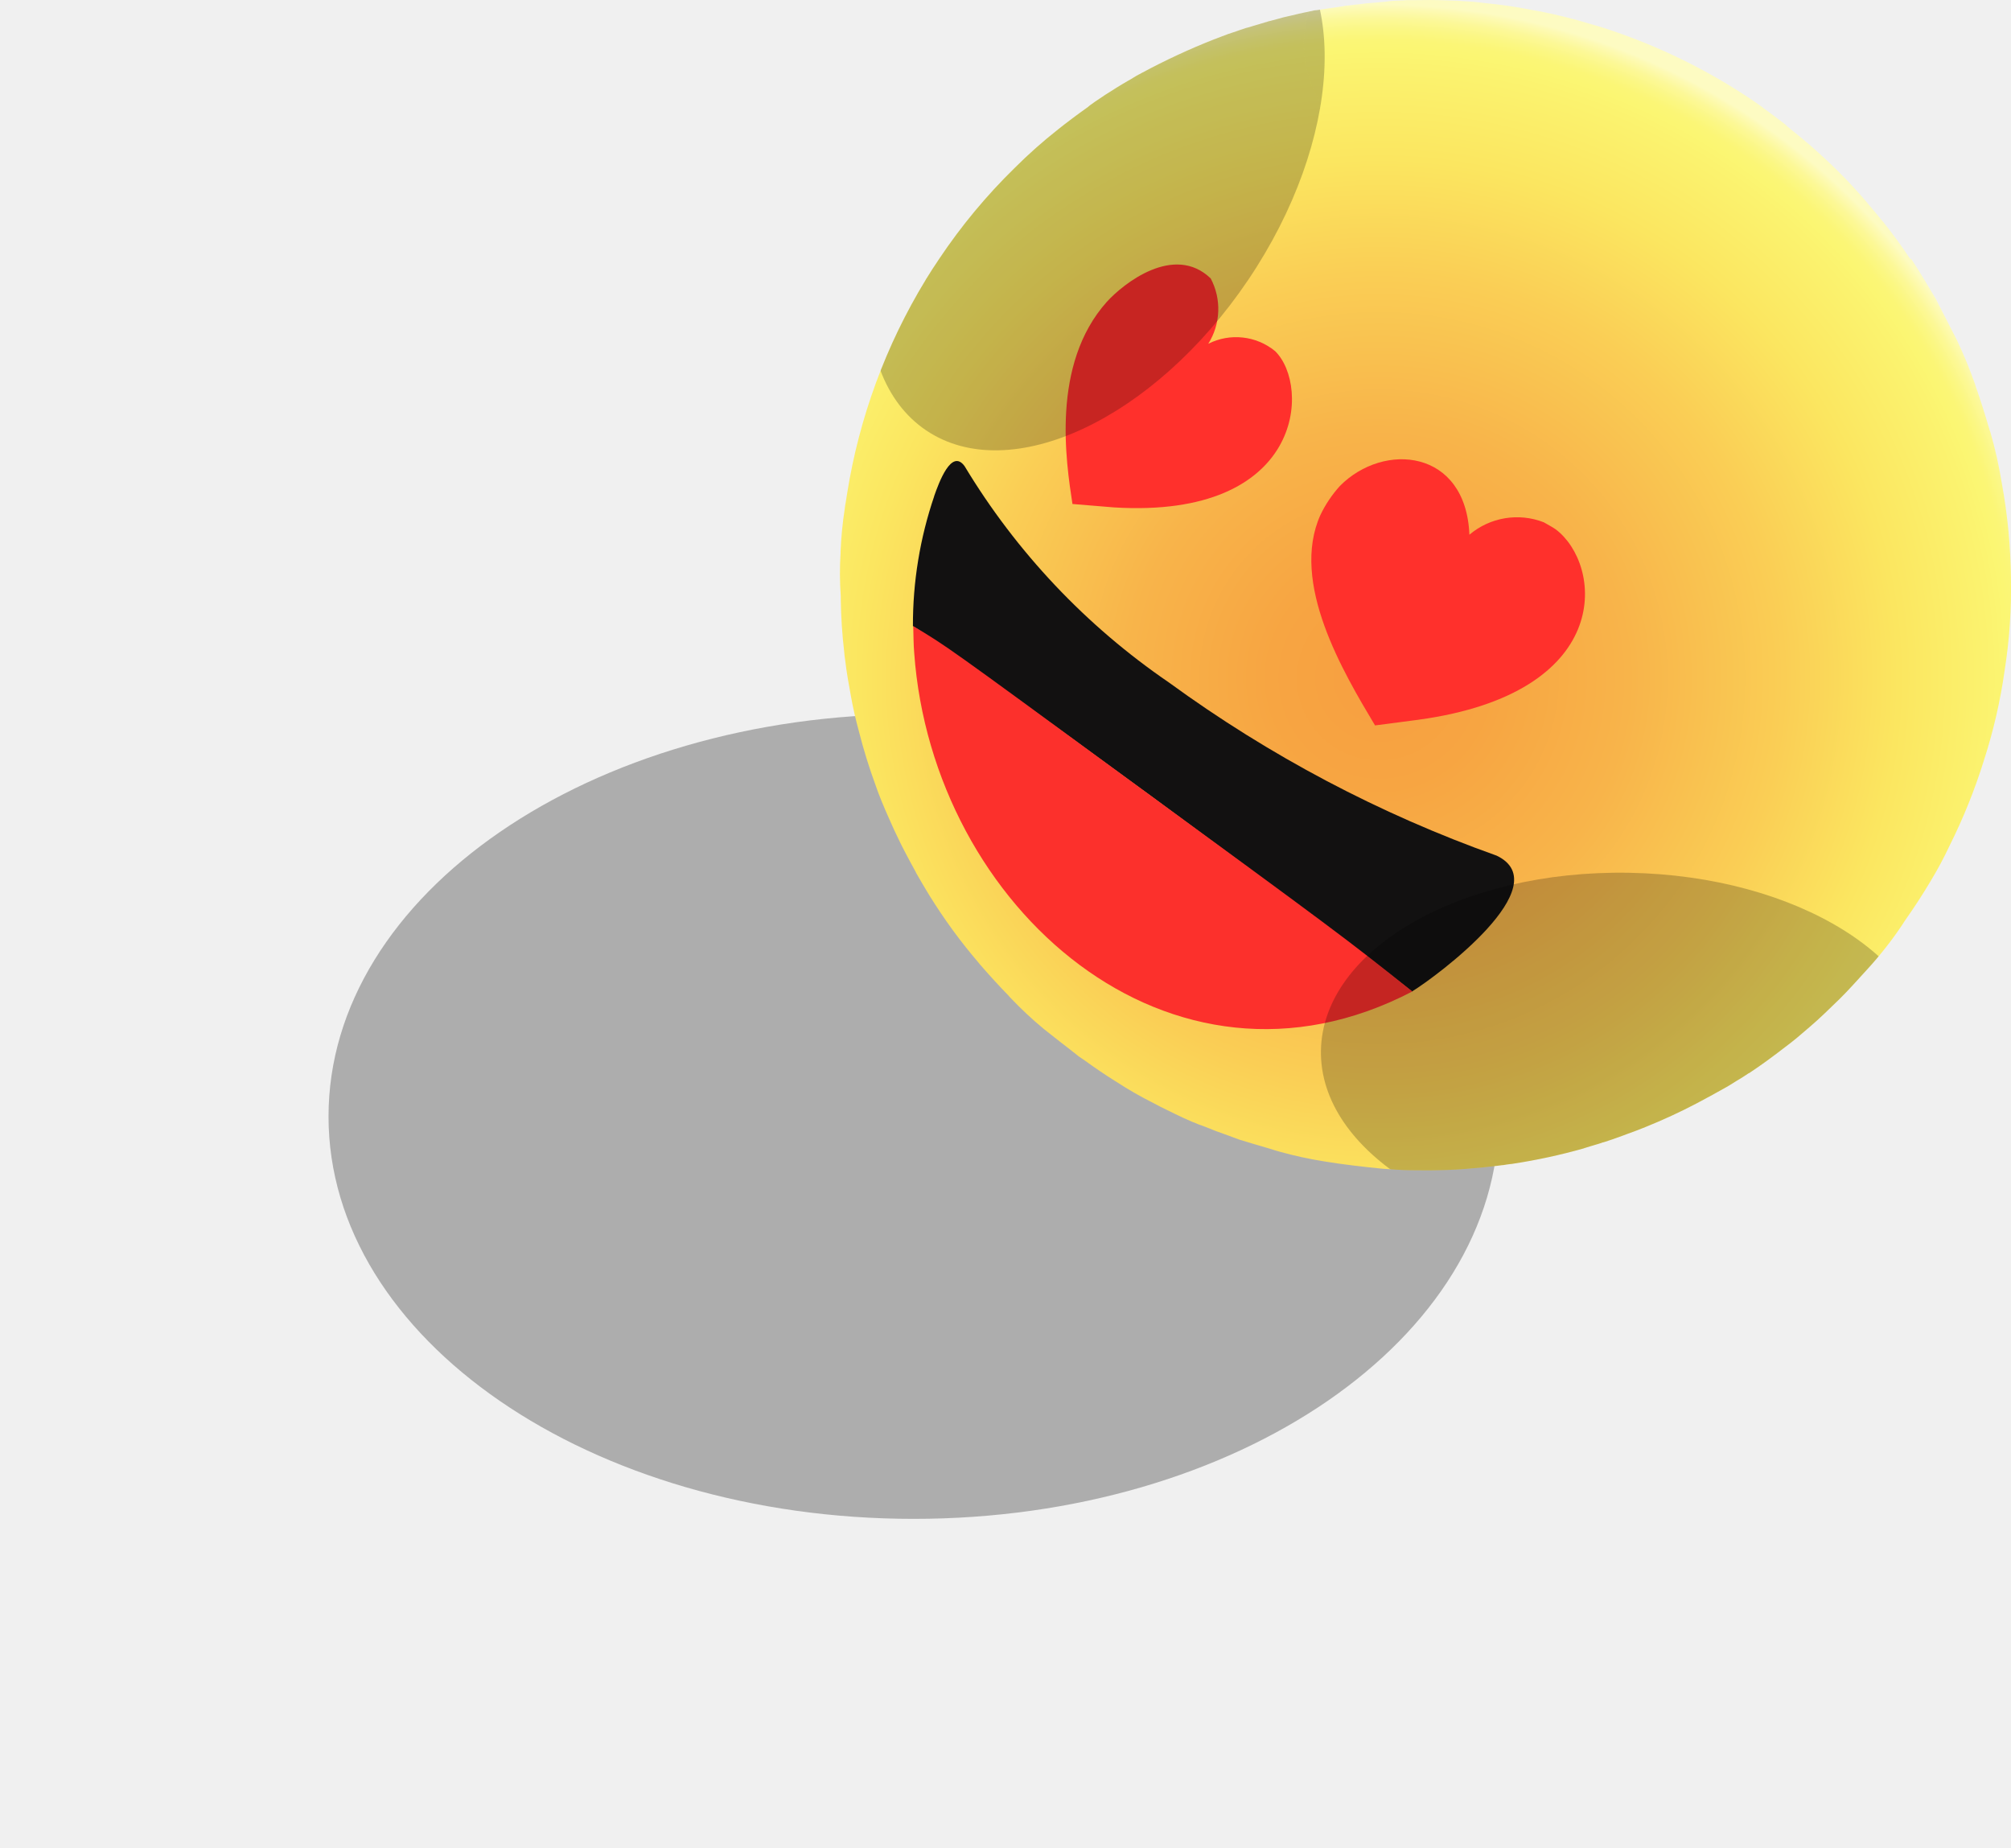
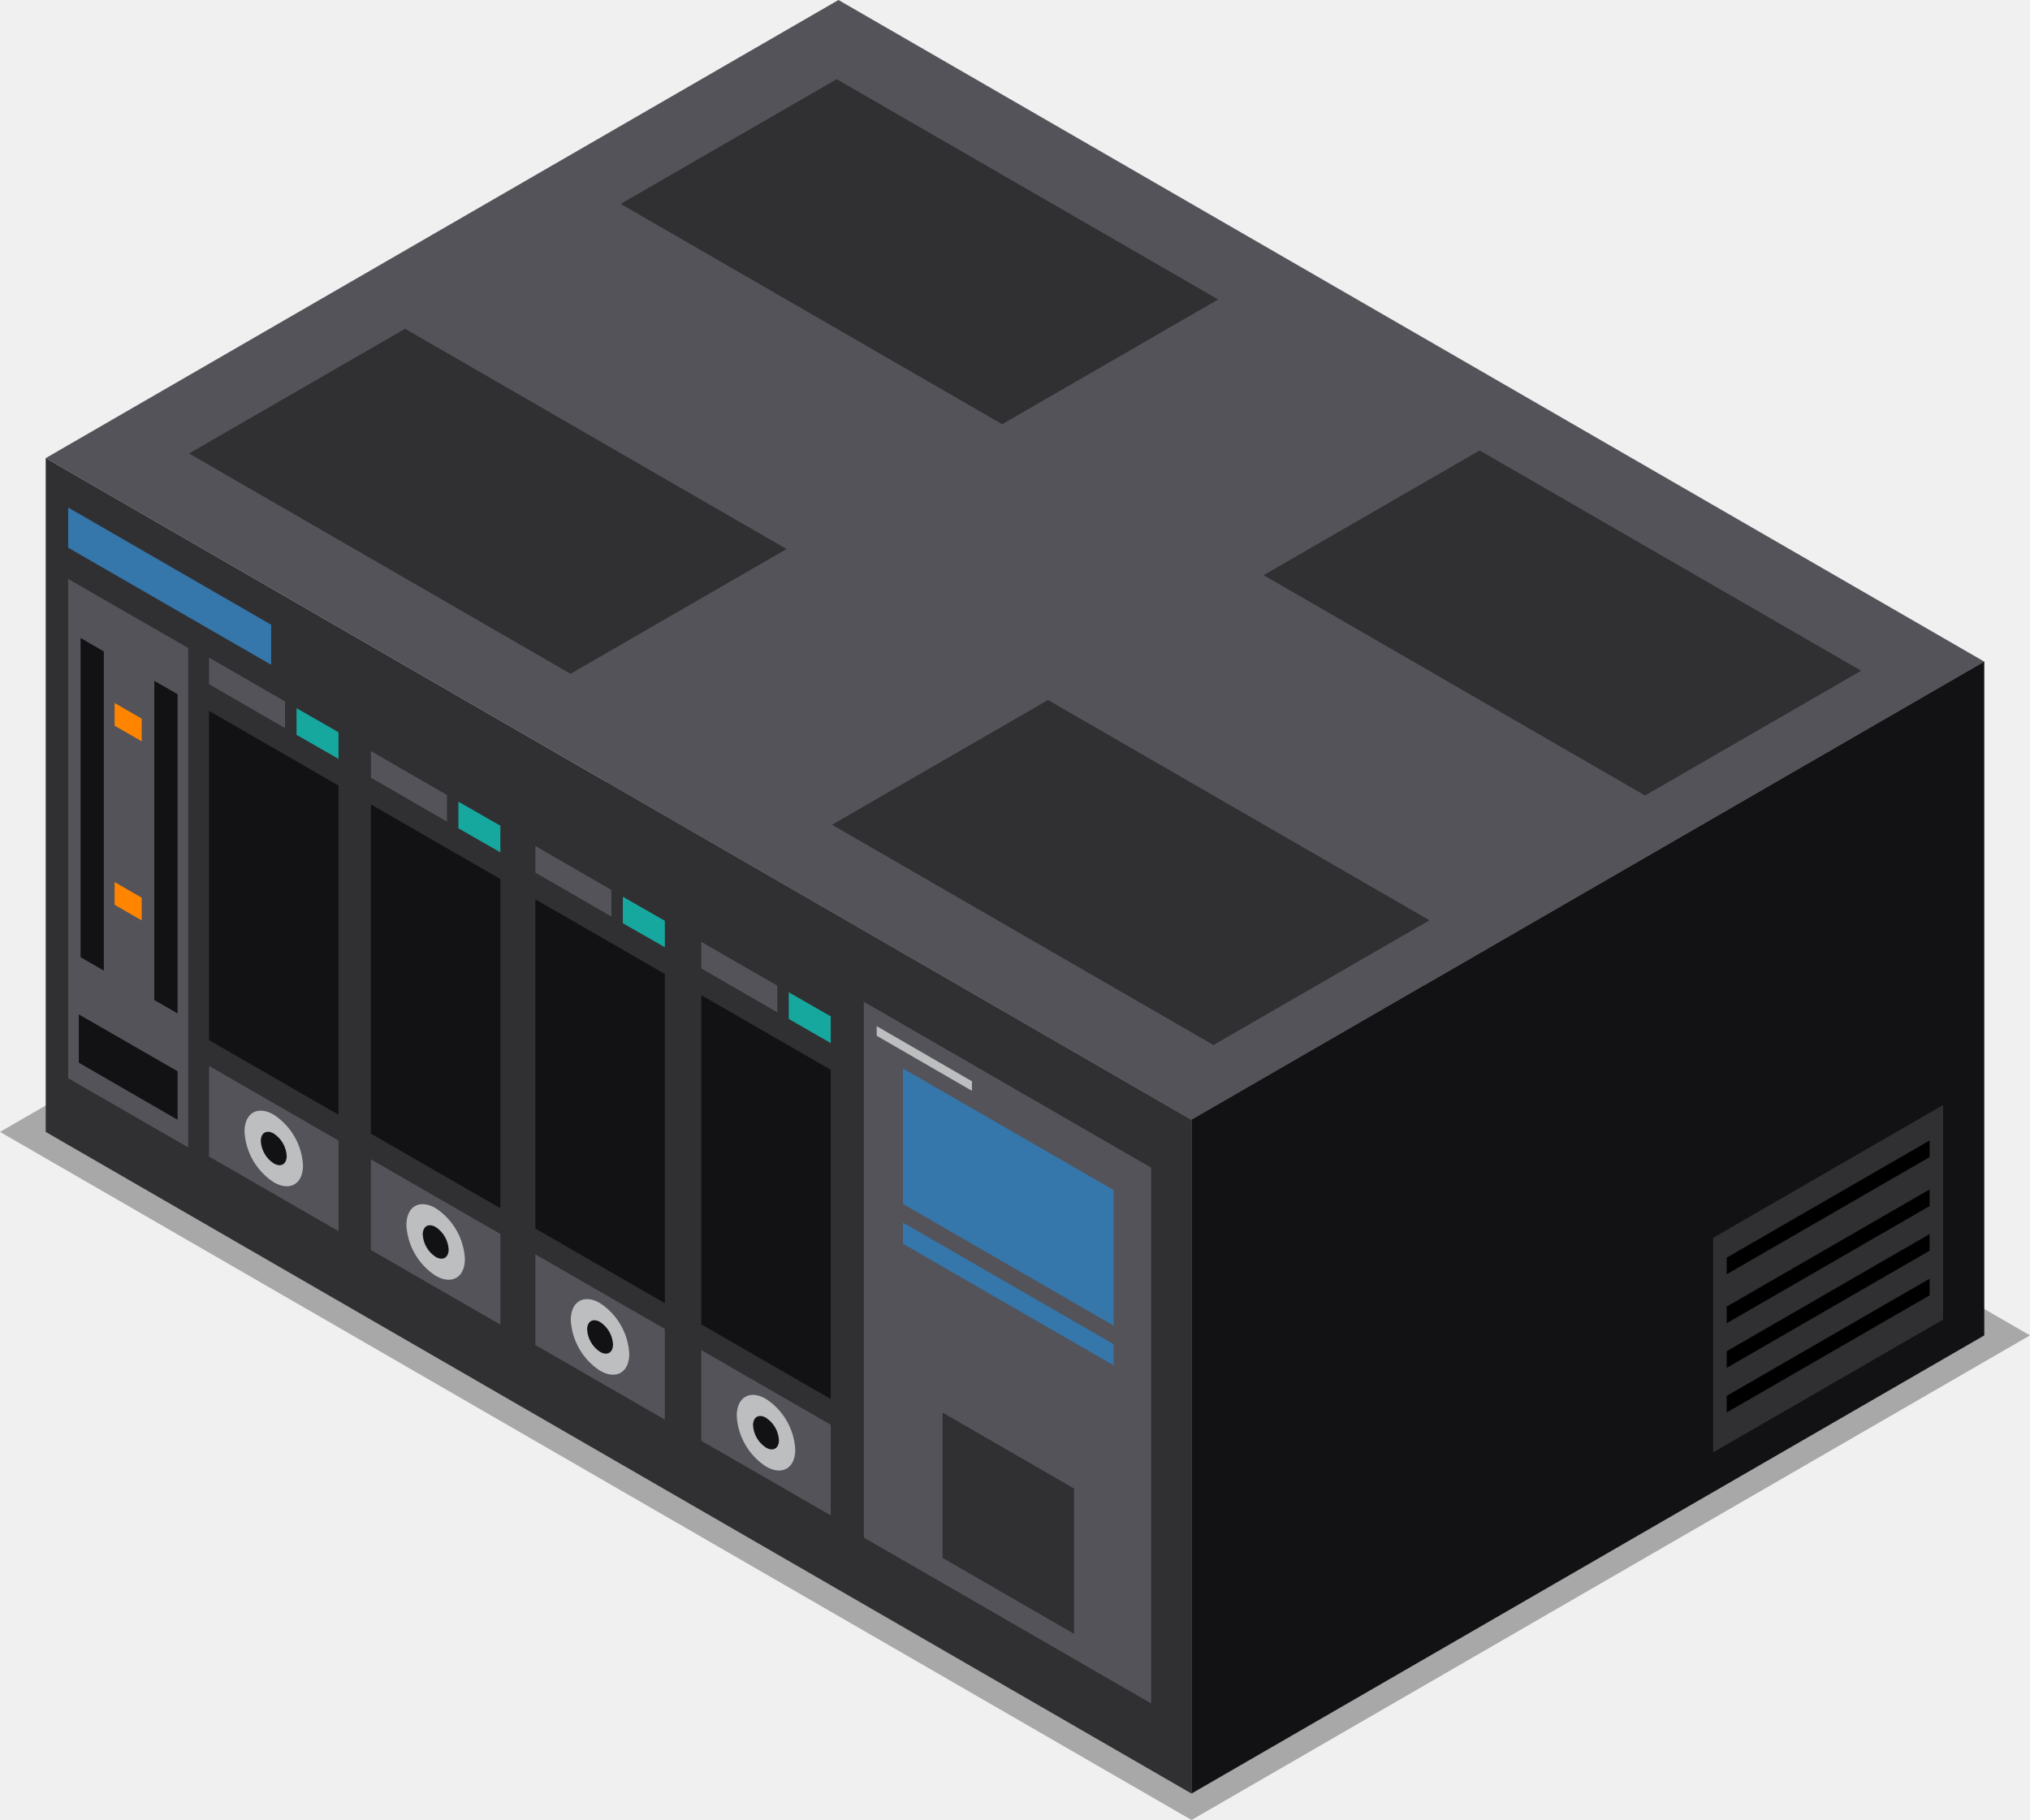
- <svg xmlns="http://www.w3.org/2000/svg" xmlns:xlink="http://www.w3.org/1999/xlink" width="82.478" height="75.758" viewBox="0 0 82.478 75.758">
-   <defs>
-     <radialGradient id="radial-gradient" cx="0.471" cy="0.58" r="0.575" gradientTransform="matrix(-0.999, -0.004, -0.004, 1, 0.933, 0.001)" gradientUnits="objectBoundingBox">
-       <stop offset="0" stop-color="#f79f40" />
-       <stop offset="0.163" stop-color="#f7a542" />
-       <stop offset="0.371" stop-color="#f8b44a" />
-       <stop offset="0.601" stop-color="#face55" />
-       <stop offset="0.771" stop-color="#fbe660" />
-       <stop offset="0.91" stop-color="#fbf36f" />
-       <stop offset="0.932" stop-color="#fbf672" />
-       <stop offset="0.947" stop-color="#fbf676" />
-       <stop offset="0.962" stop-color="#fbf783" />
-       <stop offset="0.978" stop-color="#fcf897" />
-       <stop offset="0.994" stop-color="#fdfab4" />
-       <stop offset="1" stop-color="#fdfbc2" />
-     </radialGradient>
-     <clipPath id="clip-path">
-       <path id="Trazado_116496" data-name="Trazado 116496" d="M52.65,29.84v-.06c0-.11-.03-.77-.15-1.75-.01-.09-.02-.17-.03-.26-.02-.12-.04-.25-.06-.38a23.894,23.894,0,0,0-3.15-8.77c0-.01-.01-.01-.01-.02-.17-.29-.35-.57-.54-.85h0a23.353,23.353,0,0,0-3.06-3.74,20.449,20.449,0,0,0-1.77-1.6c-.39-.32-.78-.62-1.19-.91a.265.265,0,0,1-.06-.05l-.05-.04-.21-.15c-.26-.18-.55-.37-.86-.57h0c-.01-.01-.02-.01-.03-.02-.15-.09-.3-.19-.47-.28-.07-.04-.15-.09-.22-.13s-.12-.07-.19-.11a1.092,1.092,0,0,0-.15-.08,25.413,25.413,0,0,0-2.93-1.4c-.26-.11-.47-.18-.58-.23l-.18-.07-.18-.07c-.01,0-.02-.01-.03-.01l-.04-.01-.3-.1-.04-.01c-.01,0-.03-.01-.04-.01l-.2-.07a2.759,2.759,0,0,0-.27-.08l-.23-.07c-.04-.01-.09-.03-.13-.04-.01,0-.03-.01-.04-.01s-.03-.01-.05-.01a.636.636,0,0,1-.07-.02l-.26-.07-.22-.06c-.07-.02-.14-.03-.21-.05h-.01l-.13-.03-.25-.06-.18-.04a2.049,2.049,0,0,0-.24-.05c-.01,0-.03-.01-.04-.01-.06-.01-.12-.03-.18-.04l-.11-.02-.13-.03h-.02l-.04-.01c-.02,0-.05-.01-.07-.01a1.766,1.766,0,0,1-.2-.04.6.6,0,0,0-.12-.02h0a2.068,2.068,0,0,1-.22-.04l-.19-.03c-.03-.01-.07-.01-.11-.02a.985.985,0,0,0-.17-.02,1,1,0,0,0-.16-.02l-.27-.03-.25-.03c-.03,0-.05-.01-.08-.01h-.02a1.641,1.641,0,0,0-.23-.02l-.34-.03c-.08-.01-.16-.01-.23-.02-.09-.01-.17-.01-.26-.02s-.18-.01-.27-.02A.97.97,0,0,1,29.76,7h-.37c-.48-.01-.96-.01-1.45,0-.11,0-.21,0-.31.01s-.22.01-.32.02c-.07,0-.13.01-.19.01-.16.01-.31.02-.46.04-.05,0-.11.01-.16.01-.22.02-.43.04-.64.07-.1.01-.2.02-.3.04h-.01c-.02,0-.04.01-.06.01q-.24.03-.45.06c-.11.02-.23.04-.34.05-.26.04-.47.08-.61.11-.7.14-1.38.3-2.06.5-.41.11-.77.22-1.21.38a24.021,24.021,0,0,0-5.31,2.61h0c-.17.11-.33.22-.49.33a.265.265,0,0,0-.06.05c-.28.2-.56.4-.84.61a.423.423,0,0,1-.07.05l-.02.02-.02.02c-.01.01-.02.02-.03.02s-.02.01-.03.02c-.08.06-.15.12-.23.18-.15.12-.3.24-.44.36-.08.07-.16.13-.24.2-.16.14-.32.27-.46.4l-.02.02-.02.02c-.03.03-.07.06-.1.09-.75.69-1.21,1.19-1.24,1.22-.23.25-.46.51-.69.77-.16.19-.33.38-.5.59-.01.01-.02.03-.04.04l-.03.03c-.34.42-.69.89-1.08,1.46l-.01.01-.01.01c-.01.01-.01.02-.02.02-.18.26-.36.55-.54.86-.16.26-.32.52-.46.75l-.46.88c-.15.29-.29.56-.42.82a16.758,16.758,0,0,0-.76,1.82h0v.01c-.22.6-.42,1.23-.6,1.84l-.01.02a.037.037,0,0,1-.01.03,17.968,17.968,0,0,0-.5,2.13,23.506,23.506,0,0,0-.17,7.66,22.794,22.794,0,0,0,.82,3.68,23.944,23.944,0,0,0,1.38,3.51,15.311,15.311,0,0,0,.75,1.42c.32.56.68,1.11,1.06,1.66.04.07.09.13.13.2a16,16,0,0,0,1.39,1.8c.34.37.78.88,1.14,1.24s.83.82,1.22,1.15h0c.42.37.6.53.99.83q.72.585,1.47,1.08h.01c.16.11.32.22.49.32.19.12.38.24.55.34.09.05.22.13.36.21a.573.573,0,0,1,.07.04c.15.09.33.18.52.29.04.02.09.05.13.07a22.789,22.789,0,0,0,2.12,1c.18.07.42.17.7.28l.24.09.42.15.3.1.11.03c.01,0,.01,0,.02.01l.16.05a2.759,2.759,0,0,0,.27.08l.26.08c.01,0,.02,0,.02.01a22.1,22.1,0,0,0,2.96.66l.09.01c.08.01.17.03.27.04h.03l.23.03.53.06c.24.03.56.05.79.07s.49.03.74.04h.02c.13.01.25.01.37.01.33.01.77,0,1.1.01s.79-.03,1.13-.05c.72-.06,1.68-.17,2.39-.28a18.747,18.747,0,0,0,1.84-.38c.14-.04.28-.08.43-.12.43-.12.87-.25,1.24-.36l.43-.16c.35-.12.69-.25,1.03-.38l.17-.06c.4-.15.89-.38,1.32-.59.19-.09.37-.18.55-.28a15.71,15.71,0,0,0,1.56-.88c.02-.01.03-.02.05-.03.41-.26.82-.52,1.22-.81.09-.06.18-.12.26-.17l.44-.34c.12-.09.23-.18.35-.27l.66-.52a14.289,14.289,0,0,0,1.37-1.26l.03-.03.07-.07c.35-.35.74-.77,1.2-1.29a.138.138,0,0,0,.03-.04h0a20.958,20.958,0,0,0,2.02-2.71c.01-.01.01-.02.02-.03.19-.3.38-.61.57-.95v-.01h0c.08-.14.16-.29.24-.44.11-.2.22-.41.31-.59l.09-.18c.16-.32.31-.65.47-.99.21-.47.41-.94.56-1.36h0c.26-.7.5-1.44.71-2.23.13-.48.25-.96.33-1.41.1-.48.18-.98.25-1.5.02-.12.03-.23.05-.34.08-.69.14-1.41.16-2.14v-.13C52.68,31.04,52.68,30.45,52.65,29.84Z" transform="translate(-4.654 -6.992)" />
-     </clipPath>
-     <linearGradient id="linear-gradient" x1="-0.166" y1="-323.933" x2="-1.166" y2="-323.933" gradientUnits="objectBoundingBox">
-       <stop offset="0" stop-color="#19b79c" />
-       <stop offset="0.405" stop-color="#1dbb9e" />
-       <stop offset="0.825" stop-color="#2ac8a3" />
-       <stop offset="0.997" stop-color="#31cfa6" />
-     </linearGradient>
-     <linearGradient id="linear-gradient-2" x1="-2.106" y1="-363.238" x2="-3.08" y2="-363.238" xlink:href="#linear-gradient" />
-     <clipPath id="clip-path-2">
-       <path id="Trazado_116504" data-name="Trazado 116504" d="M4.652,29.65v-.06a15.757,15.757,0,0,1,.17-1.74,2.335,2.335,0,0,1,.04-.26c.02-.12.04-.25.06-.38a24.088,24.088,0,0,1,3.22-8.75c0-.01.01-.01.01-.02.18-.29.36-.57.55-.85h0a23.39,23.39,0,0,1,3.09-3.72,20.134,20.134,0,0,1,1.78-1.58q.585-.465,1.2-.9a.265.265,0,0,0,.06-.05l.05-.04.21-.15c.26-.18.55-.37.86-.56h0c.01-.01.02-.01.03-.02.15-.09.31-.19.47-.28a2.53,2.53,0,0,0,.22-.13c.06-.04.12-.07.19-.11.05-.03.1-.05.15-.08a27.308,27.308,0,0,1,2.95-1.37c.26-.1.47-.18.58-.22l.18-.06.18-.06c.01,0,.02-.01.03-.01l.05-.02.3-.1.04-.01c.01,0,.03-.01.04-.01l.2-.06c.08-.02.19-.06.27-.08l.23-.07a.647.647,0,0,0,.13-.04c.01,0,.03-.01.04-.01s.03-.01.05-.01a.637.637,0,0,0,.07-.02l.26-.07.22-.06c.07-.02.14-.03.21-.05h.01l.13-.03c.08-.02.18-.04.25-.06l.18-.04c.08-.02.16-.03.24-.05.01,0,.03-.01.04-.01a1.163,1.163,0,0,0,.18-.04l.11-.01.13-.02h.02l.04-.01c.02,0,.05-.01.07-.01l.2-.03c.04-.01.09-.01.13-.02h0l.22-.03.19-.03a.516.516,0,0,0,.11-.02.985.985,0,0,1,.17-.02c.06-.01.11-.01.16-.02l.27-.03.25-.03c.03,0,.05-.01.08-.01h.02c.07-.01.15-.01.23-.02l.34-.03c.08-.01.16-.01.23-.02a1.569,1.569,0,0,1,.24-.03,2.437,2.437,0,0,1,.27-.01.86.86,0,0,1,.16-.01l.15-.01h.24c.49-.01.97-.01,1.45.01.11,0,.21.01.31.01s.22.01.32.02c.07,0,.13.01.19.01.16.01.31.02.46.04.05.01.11.01.16.02.22.02.43.05.64.07.1.01.2.03.3.04h.01c.02,0,.04.01.06.01.16.02.31.05.45.07l.34.06c.26.05.47.09.6.11.69.14,1.38.31,2.06.52.41.11.76.23,1.21.39a24.178,24.178,0,0,1,5.28,2.65h0c.16.11.33.22.49.34a.265.265,0,0,1,.06.05c.28.2.56.41.83.62a.424.424,0,0,0,.07.05l.02.02.02.02.03.03c.01.01.02.01.02.02.08.06.15.12.22.18.15.12.3.24.44.36.08.07.16.14.24.2.16.14.31.28.46.41l.02.02.02.02c.03.03.07.06.1.09.75.69,1.2,1.2,1.23,1.23.23.25.46.51.68.78.16.19.32.38.49.59.01.01.02.03.04.04l.02.03c.33.42.69.89,1.07,1.47l.04.01.01.01c.01.01.01.02.02.02.17.26.36.56.54.86.16.26.31.53.45.75l.45.88c.15.29.29.56.42.82a18.431,18.431,0,0,1,.75,1.83h0v.01c.21.6.41,1.23.59,1.85l.01.02a.037.037,0,0,0,.01.03,17.59,17.59,0,0,1,.48,2.14,22.71,22.71,0,0,1,.37,3.87,21.465,21.465,0,0,1-.26,3.8,21.96,21.96,0,0,1-.85,3.68,23.286,23.286,0,0,1-1.41,3.5,15.244,15.244,0,0,1-.76,1.42c-.33.56-.69,1.11-1.07,1.65-.04.07-.09.13-.13.2a15.2,15.2,0,0,1-1.41,1.79c-.34.37-.79.88-1.15,1.23s-.84.82-1.22,1.14h0c-.43.37-.6.52-1,.82-.49.38-.98.74-1.48,1.07H41.9c-.16.11-.32.21-.49.31-.19.12-.38.24-.55.33-.09.05-.22.12-.36.2a.574.574,0,0,0-.07.04c-.15.08-.33.18-.52.28-.04.02-.09.05-.13.07a23.108,23.108,0,0,1-2.12.98c-.18.07-.42.17-.71.27l-.24.09-.42.15-.3.1-.11.03c-.01,0-.01,0-.02.01l-.16.05c-.08.02-.19.06-.27.08l-.26.08c-.01,0-.02,0-.02.01a23.962,23.962,0,0,1-2.96.64l-.09.01c-.08.01-.17.02-.27.04H31.8l-.23.03-.53.06c-.24.02-.56.05-.79.07s-.49.03-.74.04h-.02c-.13,0-.25.01-.37.01-.33.01-.77,0-1.1,0s-.79-.04-1.13-.06c-.72-.07-1.68-.18-2.39-.3a16.281,16.281,0,0,1-1.84-.4c-.14-.04-.28-.08-.43-.13-.43-.12-.87-.26-1.24-.37l-.43-.16c-.35-.12-.69-.25-1.03-.39l-.17-.06c-.4-.15-.88-.38-1.32-.6-.19-.09-.37-.18-.55-.28a15.612,15.612,0,0,1-1.55-.89.219.219,0,0,0-.05-.03c-.41-.26-.81-.53-1.21-.82-.09-.06-.17-.12-.25-.17L14,49.97c-.12-.09-.23-.18-.35-.27l-.66-.52a15.233,15.233,0,0,1-1.36-1.27l-.03-.03-.06-.07c-.34-.35-.74-.78-1.19-1.3a.138.138,0,0,1-.03-.04h0a21.889,21.889,0,0,1-2-2.73c-.01-.01-.01-.02-.02-.03-.18-.3-.37-.61-.56-.95v-.01h0c-.08-.14-.16-.29-.24-.44-.11-.21-.22-.41-.31-.59l-.09-.18c-.16-.32-.31-.65-.46-.99-.21-.47-.41-.95-.55-1.36h0a22.441,22.441,0,0,1-.69-2.23c-.13-.48-.24-.96-.32-1.41-.09-.49-.18-.98-.24-1.5-.02-.12-.03-.23-.04-.34a21.166,21.166,0,0,1-.14-2.14v-.13A13.347,13.347,0,0,1,4.652,29.65Z" transform="translate(-4.627 -6.983)" fill="url(#radial-gradient)" />
-     </clipPath>
-   </defs>
-   <g id="Grupo_157926" data-name="Grupo 157926" transform="translate(13.474)">
-     <ellipse id="Elipse_4737" data-name="Elipse 4737" cx="24" cy="16.5" rx="24" ry="16.5" transform="translate(0 29.284)" fill="#0b0b0b" opacity="0.292" style="mix-blend-mode: multiply;isolation: isolate" />
-     <path id="Trazado_116493" data-name="Trazado 116493" d="M4.652,29.65v-.06a15.757,15.757,0,0,1,.17-1.74,2.335,2.335,0,0,1,.04-.26c.02-.12.04-.25.06-.38a24.088,24.088,0,0,1,3.22-8.75c0-.01.01-.01.01-.02.18-.29.36-.57.55-.85h0a23.39,23.39,0,0,1,3.09-3.72,20.134,20.134,0,0,1,1.78-1.58q.585-.465,1.2-.9a.265.265,0,0,0,.06-.05l.05-.04.21-.15c.26-.18.55-.37.86-.56h0c.01-.01.02-.01.03-.02.15-.09.31-.19.47-.28a2.53,2.53,0,0,0,.22-.13c.06-.04.12-.07.19-.11.05-.03.1-.05.15-.08a27.308,27.308,0,0,1,2.95-1.37c.26-.1.47-.18.58-.22l.18-.06.18-.06c.01,0,.02-.01.03-.01l.05-.02.3-.1.04-.01c.01,0,.03-.01.04-.01l.2-.06c.08-.02.19-.06.27-.08l.23-.07a.647.647,0,0,0,.13-.04c.01,0,.03-.01.04-.01s.03-.01.05-.01a.637.637,0,0,0,.07-.02l.26-.07.22-.06c.07-.02.14-.03.21-.05h.01l.13-.03c.08-.02.18-.04.25-.06l.18-.04c.08-.02.16-.03.24-.05.01,0,.03-.01.04-.01a1.163,1.163,0,0,0,.18-.04l.11-.01.13-.02h.02l.04-.01c.02,0,.05-.01.07-.01l.2-.03c.04-.01.09-.01.13-.02h0l.22-.03.19-.03a.516.516,0,0,0,.11-.02.985.985,0,0,1,.17-.02c.06-.01.11-.01.16-.02l.27-.03.25-.03c.03,0,.05-.01.08-.01h.02c.07-.01.15-.01.23-.02l.34-.03c.08-.01.16-.01.23-.02a1.569,1.569,0,0,1,.24-.03,2.437,2.437,0,0,1,.27-.01.86.86,0,0,1,.16-.01l.15-.01h.24c.49-.01.97-.01,1.45.01.11,0,.21.01.31.01s.22.01.32.02c.07,0,.13.01.19.01.16.01.31.02.46.04.05.01.11.01.16.02.22.02.43.05.64.07.1.01.2.03.3.04h.01c.02,0,.04.01.06.01.16.02.31.05.45.07l.34.06c.26.05.47.09.6.11.69.14,1.38.31,2.06.52.41.11.76.23,1.21.39a24.178,24.178,0,0,1,5.28,2.65h0c.16.11.33.22.49.34a.265.265,0,0,1,.06.05c.28.2.56.41.83.62a.424.424,0,0,0,.07.05l.02.02.02.02.03.03c.01.01.02.01.02.02.08.06.15.12.22.18.15.12.3.24.44.36.08.07.16.14.24.2.16.14.31.28.46.41l.02.02.02.02c.03.03.07.06.1.09.75.69,1.2,1.2,1.23,1.23.23.25.46.51.68.78.16.19.32.38.49.59.01.01.02.03.04.04l.02.03c.33.42.69.89,1.07,1.47l.04.01.01.01c.01.01.01.02.02.02.17.26.36.56.54.86.16.26.31.53.45.75l.45.88c.15.29.29.56.42.82a18.431,18.431,0,0,1,.75,1.83h0v.01c.21.6.41,1.23.59,1.85l.01.02a.037.037,0,0,0,.01.03,17.59,17.59,0,0,1,.48,2.14,22.71,22.71,0,0,1,.37,3.87,21.465,21.465,0,0,1-.26,3.8,21.96,21.96,0,0,1-.85,3.68,23.286,23.286,0,0,1-1.41,3.5,15.244,15.244,0,0,1-.76,1.42c-.33.56-.69,1.11-1.07,1.65-.04.07-.09.13-.13.2a15.2,15.2,0,0,1-1.41,1.79c-.34.37-.79.88-1.15,1.23s-.84.82-1.22,1.14h0c-.43.37-.6.52-1,.82-.49.38-.98.74-1.48,1.07H41.9c-.16.11-.32.21-.49.31-.19.12-.38.24-.55.33-.09.05-.22.12-.36.2a.574.574,0,0,0-.07.04c-.15.08-.33.18-.52.28-.04.02-.09.05-.13.07a23.108,23.108,0,0,1-2.12.98c-.18.07-.42.17-.71.27l-.24.09-.42.15-.3.1-.11.03c-.01,0-.01,0-.02.01l-.16.05c-.08.02-.19.06-.27.08l-.26.08c-.01,0-.02,0-.02.01a23.962,23.962,0,0,1-2.96.64l-.09.01c-.08.01-.17.02-.27.04H31.8l-.23.03-.53.06c-.24.02-.56.05-.79.07s-.49.03-.74.04h-.02c-.13,0-.25.01-.37.01-.33.01-.77,0-1.1,0s-.79-.04-1.13-.06c-.72-.07-1.68-.18-2.39-.3a16.281,16.281,0,0,1-1.84-.4c-.14-.04-.28-.08-.43-.13-.43-.12-.87-.26-1.24-.37l-.43-.16c-.35-.12-.69-.25-1.03-.39l-.17-.06c-.4-.15-.88-.38-1.32-.6-.19-.09-.37-.18-.55-.28a15.612,15.612,0,0,1-1.55-.89.219.219,0,0,0-.05-.03c-.41-.26-.81-.53-1.21-.82-.09-.06-.17-.12-.25-.17L14,49.97c-.12-.09-.23-.18-.35-.27l-.66-.52a15.233,15.233,0,0,1-1.36-1.27l-.03-.03-.06-.07c-.34-.35-.74-.78-1.19-1.3a.138.138,0,0,1-.03-.04h0a21.889,21.889,0,0,1-2-2.73c-.01-.01-.01-.02-.02-.03-.18-.3-.37-.61-.56-.95v-.01h0c-.08-.14-.16-.29-.24-.44-.11-.21-.22-.41-.31-.59l-.09-.18c-.16-.32-.31-.65-.46-.99-.21-.47-.41-.95-.55-1.36h0a22.441,22.441,0,0,1-.69-2.23c-.13-.48-.24-.96-.32-1.41-.09-.49-.18-.98-.24-1.5-.02-.12-.03-.23-.04-.34a21.166,21.166,0,0,1-.14-2.14v-.13A13.347,13.347,0,0,1,4.652,29.65Z" transform="translate(16.349 -6.983)" fill="url(#radial-gradient)" />
-     <g id="Grupo_86225" data-name="Grupo 86225" transform="translate(20.955 0.009)" clip-path="url(#clip-path)">
-       <path id="Trazado_116494" data-name="Trazado 116494" d="M50.67,21.64a4.37,4.37,0,0,1,.18-.46C50.8,21.33,50.74,21.48,50.67,21.64Z" transform="translate(-48.844 -6.992)" fill="url(#linear-gradient)" />
-       <path id="Trazado_116495" data-name="Trazado 116495" d="M4.7,34.92c.03-.14.05-.28.08-.41C4.75,34.65,4.73,34.79,4.7,34.92Z" transform="translate(43.196 -6.992)" fill="url(#linear-gradient-2)" />
+ <svg xmlns="http://www.w3.org/2000/svg" width="92.499" height="82.914" viewBox="0 0 92.499 82.914">
+   <g id="Grupo_901666" data-name="Grupo 901666" transform="translate(-27.785 -270.479)">
+     <path id="Trazado_629292" data-name="Trazado 629292" d="M82.078,366.365,27.785,335.018l38.206-22.075,54.293,31.345Z" transform="translate(0 -12.971)" opacity="0.3" />
+     <g id="Grupo_901659" data-name="Grupo 901659" transform="translate(29.868 270.478)">
+       <path id="Trazado_629293" data-name="Trazado 629293" d="M82.993,361.37,30.784,331.227v-30.7l52.209,30.144Z" transform="translate(-30.784 -279.658)" fill="#303033" />
+       <path id="Trazado_629294" data-name="Trazado 629294" d="M41.507,310.935,32.258,305.6v-1.83l9.249,5.34Z" transform="translate(-31.234 -280.647)" fill="#3576ab" />
+       <path id="Trazado_629295" data-name="Trazado 629295" d="M82.993,321.494,30.784,291.35l36.123-20.871,52.21,30.143Z" transform="translate(-30.784 -270.478)" fill="#535359" />
+       <path id="Trazado_629296" data-name="Trazado 629296" d="M57.57,307.764,40.189,297.728l9.843-5.682,17.383,10.035Z" transform="translate(-33.657 -277.067)" fill="#303033" />
+       <path id="Trazado_629297" data-name="Trazado 629297" d="M99.751,332.117,82.369,322.081l9.843-5.682,17.382,10.035Z" transform="translate(-46.541 -284.506)" fill="#303033" />
+       <path id="Trazado_629298" data-name="Trazado 629298" d="M85.888,291.393,68.506,281.356l9.842-5.681L95.731,285.71Z" transform="translate(-42.307 -272.066)" fill="#303033" />
+       <path id="Trazado_629299" data-name="Trazado 629299" d="M128.068,315.747l-17.381-10.038,9.842-5.681,17.384,10.035Z" transform="translate(-55.192 -279.505)" fill="#303033" />
+       <path id="Trazado_629300" data-name="Trazado 629300" d="M105.955,365.447v-30.7l36.124-20.873v30.7Z" transform="translate(-53.746 -283.735)" fill="#121214" />
+       <path id="Trazado_629301" data-name="Trazado 629301" d="M150.657,352.738l-10.477,6.049v-9.774l10.477-6.049Z" transform="translate(-64.201 -292.62)" fill="#303033" />
+       <path id="Trazado_629302" data-name="Trazado 629302" d="M150.312,346.047l-9.246,5.338v-.758l9.246-5.338Z" transform="translate(-64.471 -293.33)" />
+       <path id="Trazado_629303" data-name="Trazado 629303" d="M150.312,355.115l-9.246,5.337v-.758l9.246-5.338Z" transform="translate(-64.471 -296.1)" />
+       <path id="Trazado_629304" data-name="Trazado 629304" d="M150.312,352.186l-9.246,5.338v-.758l9.246-5.339Z" transform="translate(-64.471 -295.205)" />
+       <path id="Trazado_629305" data-name="Trazado 629305" d="M150.312,349.258l-9.246,5.339v-.759l9.246-5.338Z" transform="translate(-64.471 -294.311)" />
    </g>
-     <path id="Trazado_116497" data-name="Trazado 116497" d="M25.873,27.33A16.375,16.375,0,0,0,25,32.66c2.26,1.39,16.97,12.2,20.47,14.98,1.03-.63,6.02-4.35,3.47-5.57a52.925,52.925,0,0,1-13.44-7.1,28.664,28.664,0,0,1-8.38-8.87c-.54-.75-1.06.69-1.25,1.23" transform="translate(-1.032 -6.983)" fill="#121111" />
-     <path id="Trazado_116499" data-name="Trazado 116499" d="M29.22,33.76c.75,10.43,10.52,19.05,20.43,13.88-2.65-2.12-3.33-2.62-11.66-8.71-7.45-5.46-7.45-5.46-8.81-6.27.01.33.01.77.04,1.1" transform="translate(-5.199 -6.983)" fill="#fc302c" />
-     <g id="Grupo_86231" data-name="Grupo 86231" transform="translate(40.307 18.833)">
-       <path id="Trazado_116501" data-name="Trazado 116501" d="M22.473,28.1c-1.25,2.78.93,6.44,2.24,8.63.65-.09,1.52-.19,2.17-.29,7.67-1.22,7.14-6.32,5.24-7.75-.14-.1-.34-.2-.49-.29a3.024,3.024,0,0,0-3.05.51c-.14-3.51-3.51-3.82-5.31-2a4.969,4.969,0,0,0-.8,1.19" transform="translate(-22.099 -25.816)" fill="#ff302c" />
+     <path id="Trazado_629306" data-name="Trazado 629306" d="M97.55,368.156,84.458,360.6V336.19l13.092,7.558Z" transform="translate(-17.311 -20.072)" fill="#535359" />
+     <path id="Trazado_629307" data-name="Trazado 629307" d="M96.625,352.281l-9.6-5.542v-6.176l9.6,5.54Z" transform="translate(-18.096 -21.408)" fill="#3576ab" />
+     <path id="Trazado_629308" data-name="Trazado 629308" d="M95.615,373.218l-5.991-3.461v-6.62l5.991,3.461Z" transform="translate(-18.89 -28.304)" fill="#303033" />
+     <path id="Trazado_629309" data-name="Trazado 629309" d="M96.625,357.179l-9.6-5.54v-.966l9.6,5.541Z" transform="translate(-18.096 -24.496)" fill="#3576ab" />
+     <path id="Trazado_629310" data-name="Trazado 629310" d="M89.64,340.736,85.3,338.227v-.437L89.64,340.3Z" transform="translate(-17.568 -20.561)" fill="#bcbec0" />
+     <path id="Trazado_629311" data-name="Trazado 629311" d="M37.725,334.353l-5.467-3.15V308.456l5.467,3.145Z" transform="translate(-1.366 -11.601)" fill="#535359" />
+     <path id="Trazado_629312" data-name="Trazado 629312" d="M36.539,318.34l-1.236-.714v-1.034l1.236.714Z" transform="translate(-2.296 -14.086)" fill="#ff8400" />
+     <path id="Trazado_629313" data-name="Trazado 629313" d="M36.539,330.086l-1.236-.714v-1.035l1.236.714Z" transform="translate(-2.296 -17.674)" fill="#ff8400" />
+     <path id="Trazado_629314" data-name="Trazado 629314" d="M34.13,327.482l-1.06-.612V312.327l1.059.613Z" transform="translate(-1.614 -12.783)" fill="#121214" />
+     <path id="Trazado_629315" data-name="Trazado 629315" d="M38.968,330.29l-1.059-.612V315.137l1.059.61Z" transform="translate(-3.093 -13.641)" fill="#121214" />
+     <path id="Trazado_629316" data-name="Trazado 629316" d="M37.454,341.82l-4.5-2.6v-2.2l4.5,2.591Z" transform="translate(-1.578 -20.327)" fill="#121214" />
+     <g id="Grupo_901660" data-name="Grupo 901660" transform="translate(59.74 313.383)">
+       <path id="Trazado_629317" data-name="Trazado 629317" d="M79.692,354.152l-5.9-3.4v-15l5.9,3.4Z" transform="translate(-73.794 -333.32)" fill="#121214" />
+       <path id="Trazado_629318" data-name="Trazado 629318" d="M79.692,366.567l-5.9-3.4v-4.13l5.9,3.4Z" transform="translate(-73.794 -340.433)" fill="#535359" />
+       <path id="Trazado_629319" data-name="Trazado 629319" d="M77.258,335.468l-3.463-2v-1.213l3.463,2Z" transform="translate(-73.794 -332.252)" fill="#535359" />
+       <path id="Trazado_629320" data-name="Trazado 629320" d="M81.445,337.884l-1.912-1.1v-1.213l1.912,1.095Z" transform="translate(-75.547 -333.267)" fill="#16a89f" />
+       <path id="Trazado_629321" data-name="Trazado 629321" d="M78.787,364.469c0,.851-.6,1.2-1.334.77a2.943,2.943,0,0,1-1.333-2.309c0-.85.6-1.2,1.333-.77A2.948,2.948,0,0,1,78.787,364.469Z" transform="translate(-74.505 -341.332)" fill="#bcbec0" />
+       <path id="Trazado_629322" data-name="Trazado 629322" d="M78.37,364.463c0,.376-.265.529-.59.339a1.3,1.3,0,0,1-.59-1.02c0-.376.265-.529.59-.34A1.3,1.3,0,0,1,78.37,364.463Z" transform="translate(-74.832 -341.755)" fill="#121214" />
    </g>
-     <g id="Grupo_86232" data-name="Grupo 86232" transform="translate(30.232 10.846)">
-       <path id="Trazado_116503" data-name="Trazado 116503" d="M35.806,19.36c-2.3,2.57-1.67,6.58-1.41,8.29.51.04,1.19.1,1.7.14,7.78.48,8.08-4.98,6.61-6.41a2.529,2.529,0,0,0-2.74-.3,2.679,2.679,0,0,0,.1-2.68c-1.5-1.44-3.58.21-4.26.96" transform="translate(-34.117 -17.829)" fill="#ff302c" />
+     <g id="Grupo_901661" data-name="Grupo 901661" transform="translate(52.181 309.02)">
+       <path id="Trazado_629323" data-name="Trazado 629323" d="M68.809,347.87l-5.9-3.4v-15l5.9,3.4Z" transform="translate(-62.911 -327.039)" fill="#121214" />
+       <path id="Trazado_629324" data-name="Trazado 629324" d="M68.809,360.286l-5.9-3.4v-4.131l5.9,3.4Z" transform="translate(-62.911 -334.151)" fill="#535359" />
+       <path id="Trazado_629325" data-name="Trazado 629325" d="M66.374,329.186l-3.463-2v-1.212l3.463,2Z" transform="translate(-62.911 -325.971)" fill="#535359" />
+       <path id="Trazado_629326" data-name="Trazado 629326" d="M70.562,331.6l-1.913-1.095V329.3l1.913,1.094Z" transform="translate(-64.664 -326.986)" fill="#16a89f" />
+       <path id="Trazado_629327" data-name="Trazado 629327" d="M67.9,358.187c0,.851-.6,1.195-1.334.77a2.942,2.942,0,0,1-1.332-2.309c0-.849.6-1.2,1.332-.77A2.95,2.95,0,0,1,67.9,358.187Z" transform="translate(-63.622 -335.051)" fill="#bcbec0" />
+       <path id="Trazado_629328" data-name="Trazado 629328" d="M67.485,358.181c0,.376-.263.53-.589.34a1.3,1.3,0,0,1-.59-1.02c0-.375.265-.529.59-.341A1.3,1.3,0,0,1,67.485,358.181Z" transform="translate(-63.948 -335.473)" fill="#121214" />
    </g>
-     <g id="Enmascarar_grupo_59" data-name="Enmascarar grupo 59" transform="translate(20.976 0)" clip-path="url(#clip-path-2)">
-       <g id="Grupo_86233" data-name="Grupo 86233" transform="translate(-2.683 -7.272)" opacity="0.561" style="mix-blend-mode: multiply;isolation: isolate">
-         <g id="Grupo_86230" data-name="Grupo 86230" transform="translate(0)">
-           <ellipse id="Elipse_4734" data-name="Elipse 4734" cx="12.5" cy="7.5" rx="12.5" ry="7.5" transform="translate(21.707 1.557)" fill="#fff" opacity="0.743" />
-           <ellipse id="Elipse_4735" data-name="Elipse 4735" cx="12.5" cy="7.5" rx="12.5" ry="7.5" transform="translate(26.415 8.388) rotate(124)" opacity="0.387" />
-           <ellipse id="Elipse_4736" data-name="Elipse 4736" cx="12.5" cy="7.5" rx="12.5" ry="7.5" transform="matrix(-1, -0.017, 0.017, -1, 47.282, 58.274)" opacity="0.387" />
-         </g>
-       </g>
+     <g id="Grupo_901662" data-name="Grupo 901662" transform="translate(44.687 304.694)">
+       <path id="Trazado_629329" data-name="Trazado 629329" d="M58.019,341.642l-5.9-3.4v-15l5.9,3.4Z" transform="translate(-52.121 -320.81)" fill="#121214" />
+       <path id="Trazado_629330" data-name="Trazado 629330" d="M58.019,354.056l-5.9-3.4v-4.13l5.9,3.4Z" transform="translate(-52.121 -327.923)" fill="#535359" />
+       <path id="Trazado_629331" data-name="Trazado 629331" d="M55.586,322.958l-3.465-2v-1.212l3.465,2Z" transform="translate(-52.121 -319.742)" fill="#535359" />
+       <path id="Trazado_629332" data-name="Trazado 629332" d="M59.772,325.374l-1.911-1.095v-1.213l1.911,1.095Z" transform="translate(-53.875 -320.758)" fill="#16a89f" />
+       <path id="Trazado_629333" data-name="Trazado 629333" d="M57.114,351.959c0,.85-.6,1.195-1.333.769a2.941,2.941,0,0,1-1.334-2.308c0-.849.6-1.2,1.334-.771A2.95,2.95,0,0,1,57.114,351.959Z" transform="translate(-52.832 -328.822)" fill="#bcbec0" />
+       <path id="Trazado_629334" data-name="Trazado 629334" d="M56.7,351.953c0,.375-.265.528-.59.34a1.3,1.3,0,0,1-.59-1.02c0-.376.264-.53.59-.341A1.305,1.305,0,0,1,56.7,351.953Z" transform="translate(-53.159 -329.245)" fill="#121214" />
+     </g>
+     <g id="Grupo_901663" data-name="Grupo 901663" transform="translate(37.31 300.434)">
+       <path id="Trazado_629335" data-name="Trazado 629335" d="M47.4,335.509l-5.9-3.4v-15l5.9,3.4Z" transform="translate(-41.5 -314.677)" fill="#121214" />
+       <path id="Trazado_629336" data-name="Trazado 629336" d="M47.4,347.924l-5.9-3.4v-4.129l5.9,3.4Z" transform="translate(-41.5 -321.789)" fill="#535359" />
+       <path id="Trazado_629337" data-name="Trazado 629337" d="M44.963,316.824l-3.464-2v-1.213l3.464,2Z" transform="translate(-41.5 -313.608)" fill="#535359" />
+       <path id="Trazado_629338" data-name="Trazado 629338" d="M49.151,319.241l-1.911-1.095v-1.212l1.911,1.094Z" transform="translate(-43.253 -314.624)" fill="#16a89f" />
+       <path id="Trazado_629339" data-name="Trazado 629339" d="M46.493,345.826c0,.851-.6,1.2-1.334.77a2.943,2.943,0,0,1-1.333-2.309c0-.85.6-1.2,1.333-.77A2.947,2.947,0,0,1,46.493,345.826Z" transform="translate(-42.21 -322.689)" fill="#bcbec0" />
+       <path id="Trazado_629340" data-name="Trazado 629340" d="M46.076,345.82c0,.376-.265.529-.59.34a1.3,1.3,0,0,1-.59-1.021c0-.376.265-.529.59-.34A1.306,1.306,0,0,1,46.076,345.82Z" transform="translate(-42.537 -323.111)" fill="#121214" />
    </g>
  </g>
</svg>
